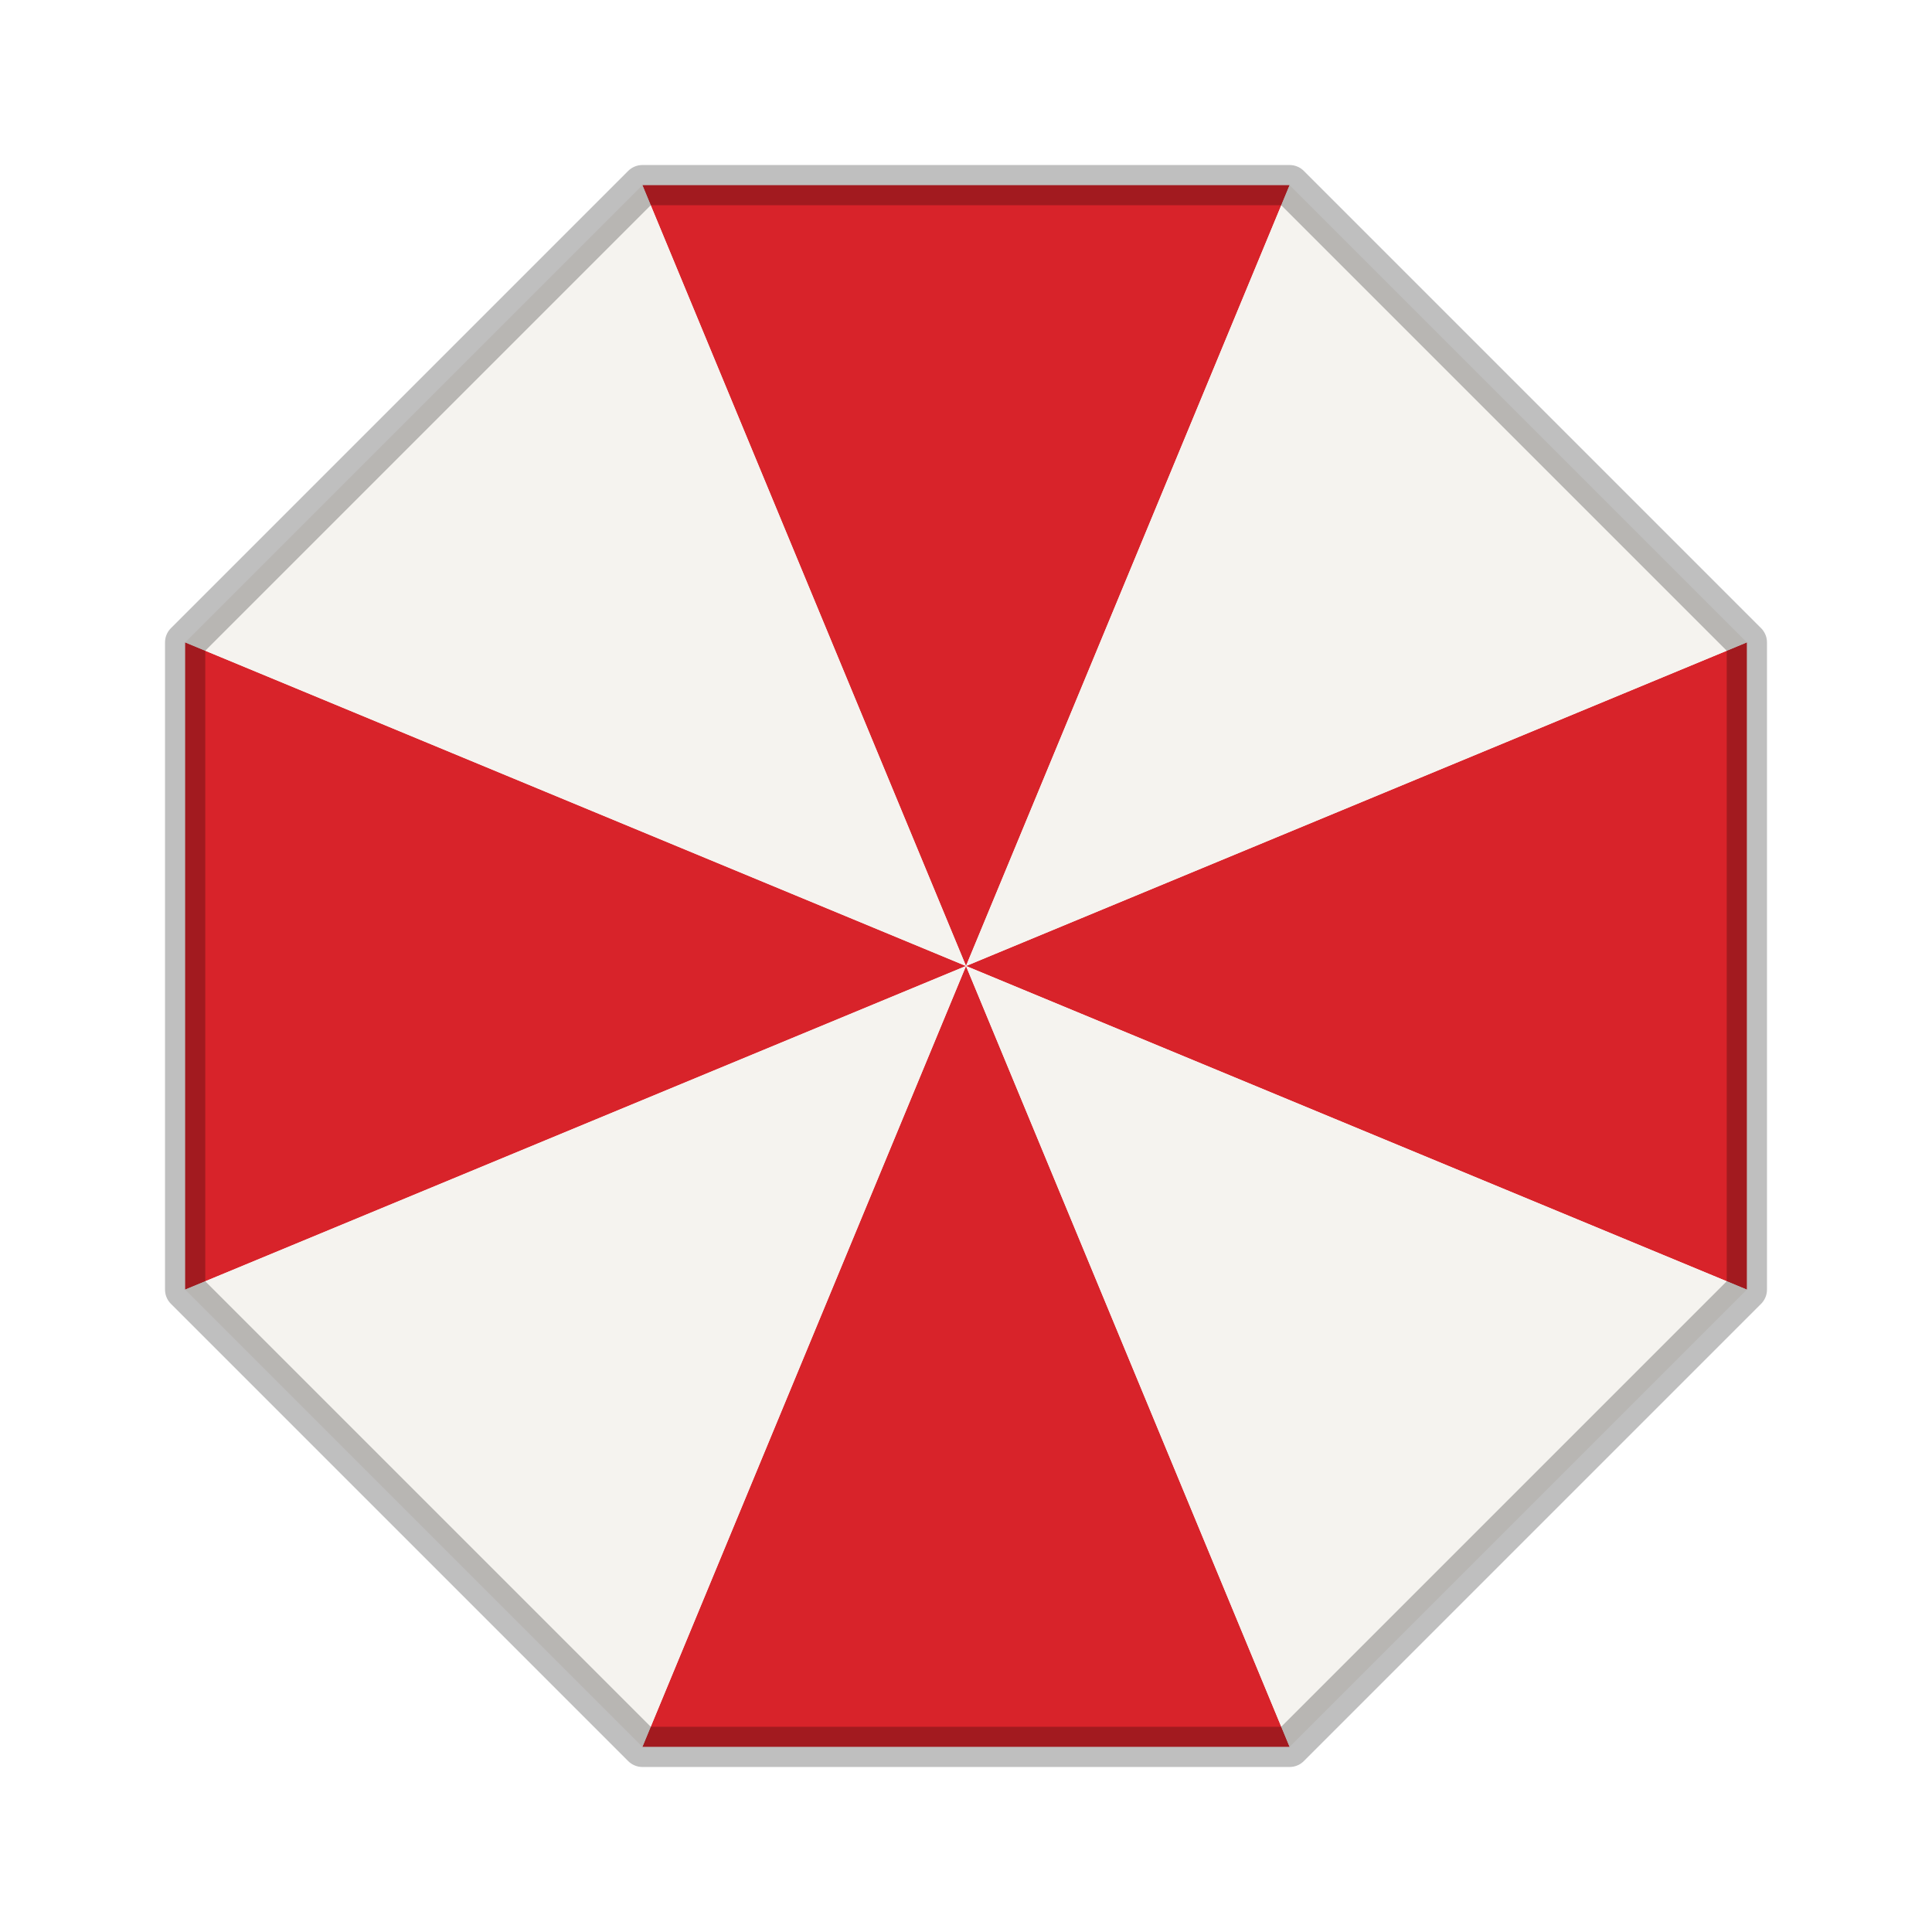
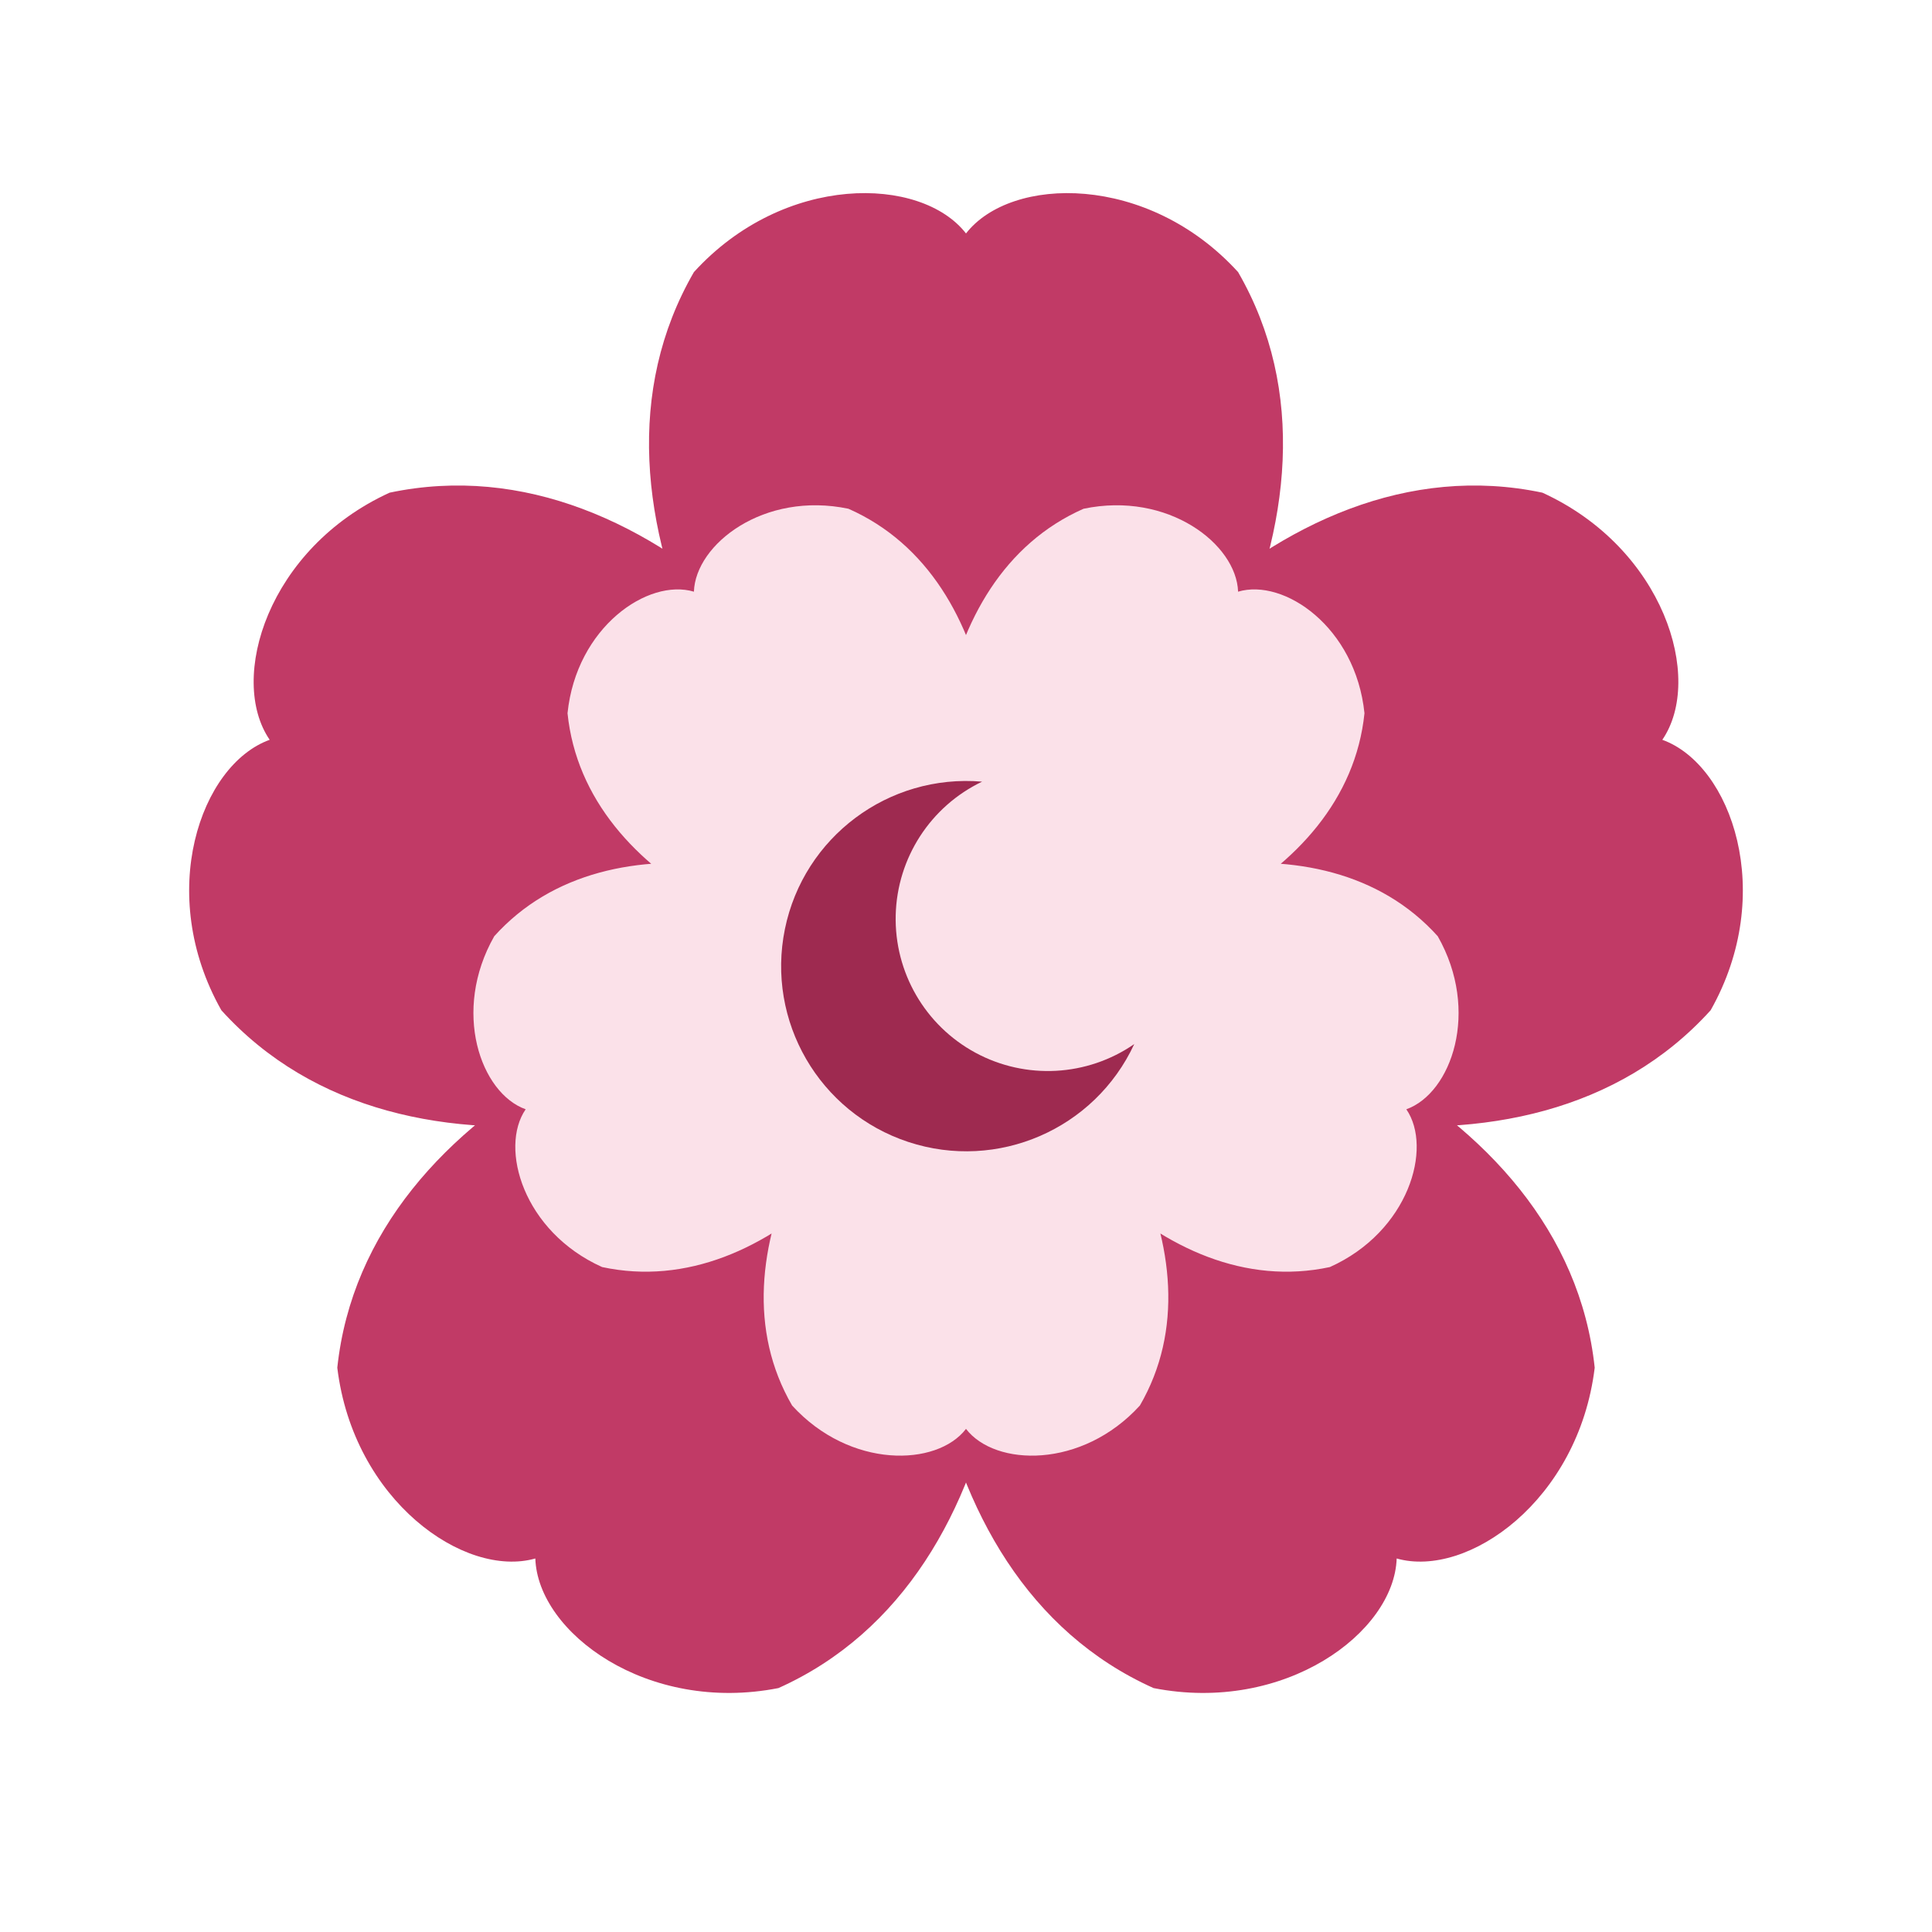
<svg xmlns="http://www.w3.org/2000/svg" viewBox="0 0 24 24" width="96" height="96">
-   <path fill="#d8232a" d="M12 12L16.02 2.3L7.98 2.3ZM12 12L2.3 7.98L2.3 16.02ZM12 12L7.98 21.7L16.02 21.7ZM12 12L21.7 16.02L21.7 7.98Z" />
-   <path fill="#f5f3ef" d="M12 12L21.7 7.98L16.02 2.3ZM12 12L7.98 2.3L2.3 7.98ZM12 12L2.3 16.02L7.98 21.7ZM12 12L16.02 21.7L21.7 16.02Z" />
-   <path fill="none" stroke="#000" stroke-opacity=".25" stroke-width=".5" stroke-linejoin="round" d="M16.02 2.3L7.98 2.3L2.3 7.98L2.3 16.02L7.98 21.7L16.02 21.7L21.7 16.02L21.7 7.98Z" />
+   <path fill="#c13a66" d="M12 12C9.41 10.24 6.92 6.32 8.62 3.38C9.74 2.15 11.44 2.18 12 2.9C12.56 2.18 14.26 2.15 15.38 3.38C17.08 6.32 14.59 10.24 12 12ZM12 12C12.88 9 15.84 5.42 19.16 6.12C20.67 6.81 21.17 8.43 20.65 9.19C21.51 9.5 22.07 11.1 21.25 12.55C18.97 15.07 14.48 13.91 12 12ZM12 12C15.13 11.91 19.45 13.61 19.81 16.99C19.61 18.64 18.23 19.61 17.35 19.36C17.32 20.28 15.96 21.29 14.33 20.97C11.23 19.58 10.95 14.95 12 12ZM12 12C13.05 14.95 12.77 19.58 9.67 20.97C8.04 21.29 6.68 20.28 6.65 19.36C5.77 19.61 4.39 18.64 4.19 16.99C4.55 13.61 8.87 11.91 12 12ZM12 12C9.52 13.91 5.03 15.07 2.75 12.55C1.93 11.1 2.49 9.5 3.35 9.19C2.83 8.43 3.33 6.81 4.84 6.12C8.16 5.42 11.12 9 12 12Z" />
+   <path fill="#fbe1e9" d="M12 12C11.32 10.13 11.49 7.19 13.46 6.32C14.51 6.1 15.36 6.76 15.38 7.35C15.95 7.18 16.84 7.79 16.95 8.86C16.73 11 13.99 12.07 12 12ZM12 12C13.57 10.78 16.42 10.03 17.86 11.63C18.39 12.56 18.03 13.58 17.47 13.78C17.8 14.26 17.5 15.3 16.52 15.74C14.42 16.19 12.55 13.91 12 12ZM12 12C13.65 13.12 15.24 15.6 14.16 17.46C13.44 18.25 12.36 18.22 12 17.75C11.64 18.22 10.56 18.25 9.84 17.46C8.76 15.6 10.35 13.12 12 12ZM12 12C11.45 13.91 9.58 16.19 7.48 15.74C6.5 15.3 6.2 14.26 6.53 13.78C5.97 13.58 5.61 12.56 6.14 11.63C7.58 10.03 10.43 10.78 12 12ZM12 12C10.01 12.07 7.27 11 7.05 8.86C7.16 7.79 8.05 7.18 8.62 7.35C8.64 6.76 9.49 6.1 10.54 6.32C12.51 7.19 12.68 10.13 12 12Z" />
+   <path fill="#9e2a50" d="M12.2 9.71A2.3 2.3 0 1 0 14.09 12.97A1.89 1.89 0 1 1 12.2 9.71Z" />
</svg>
